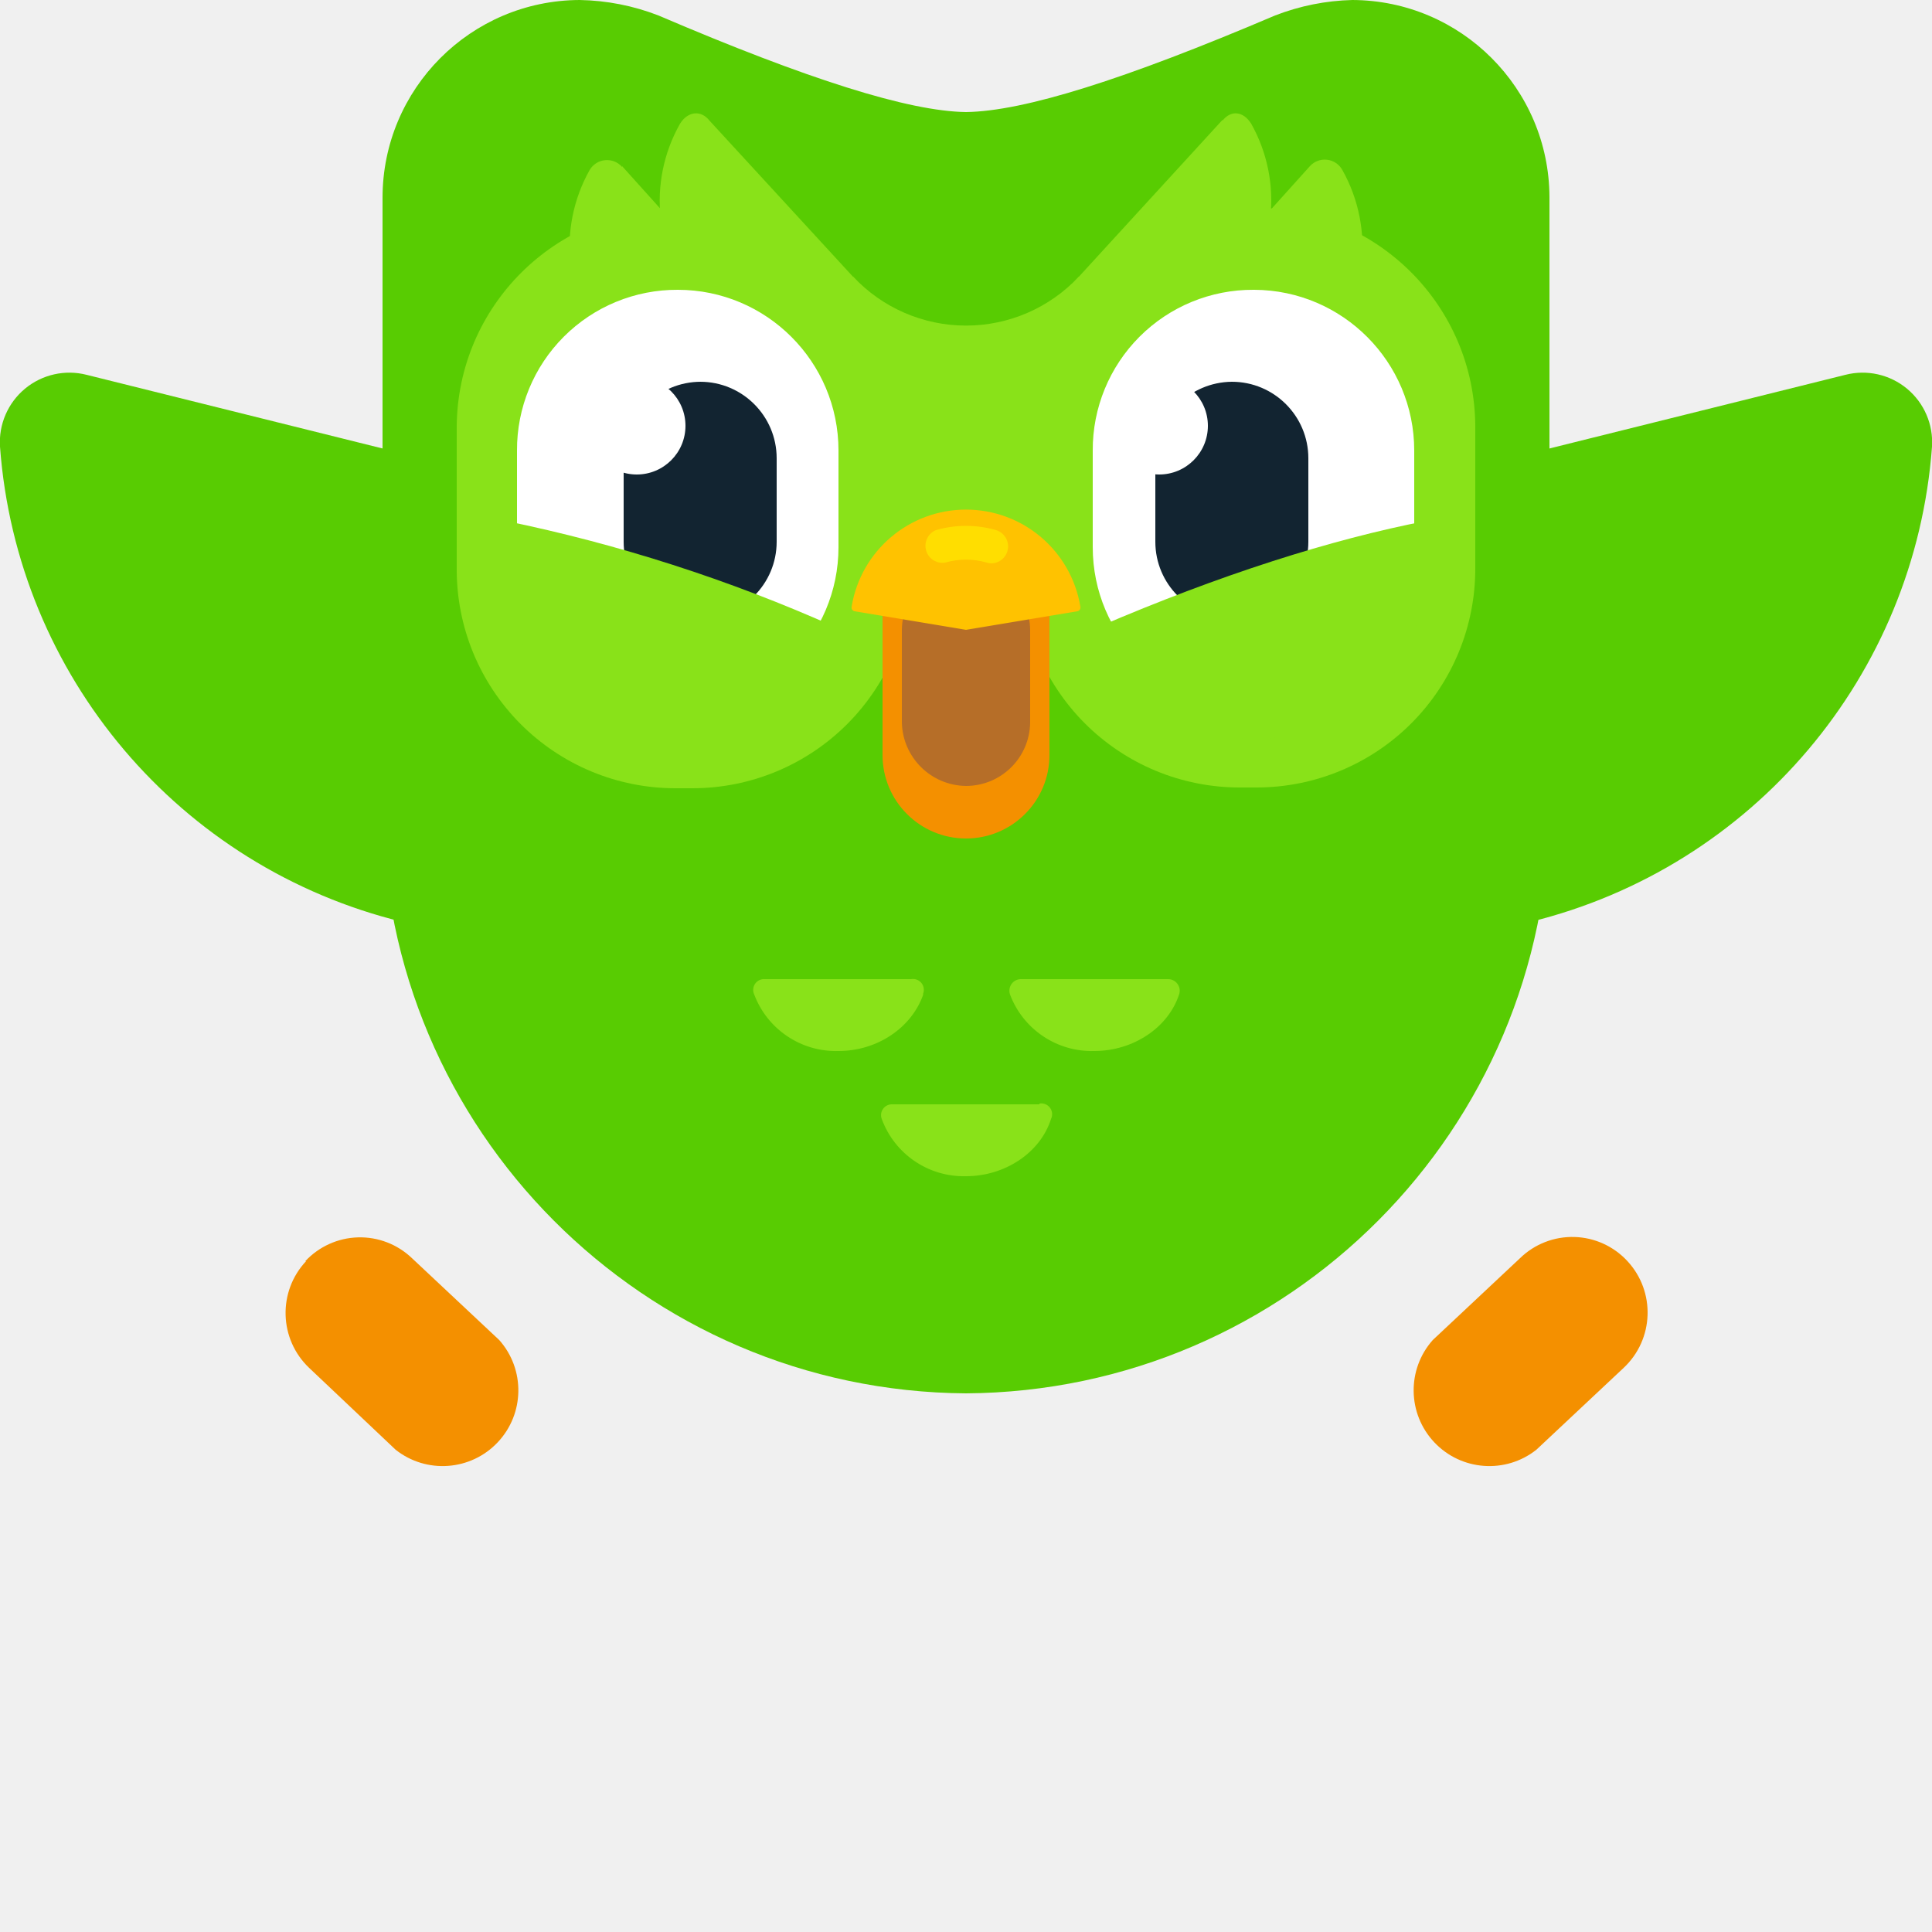
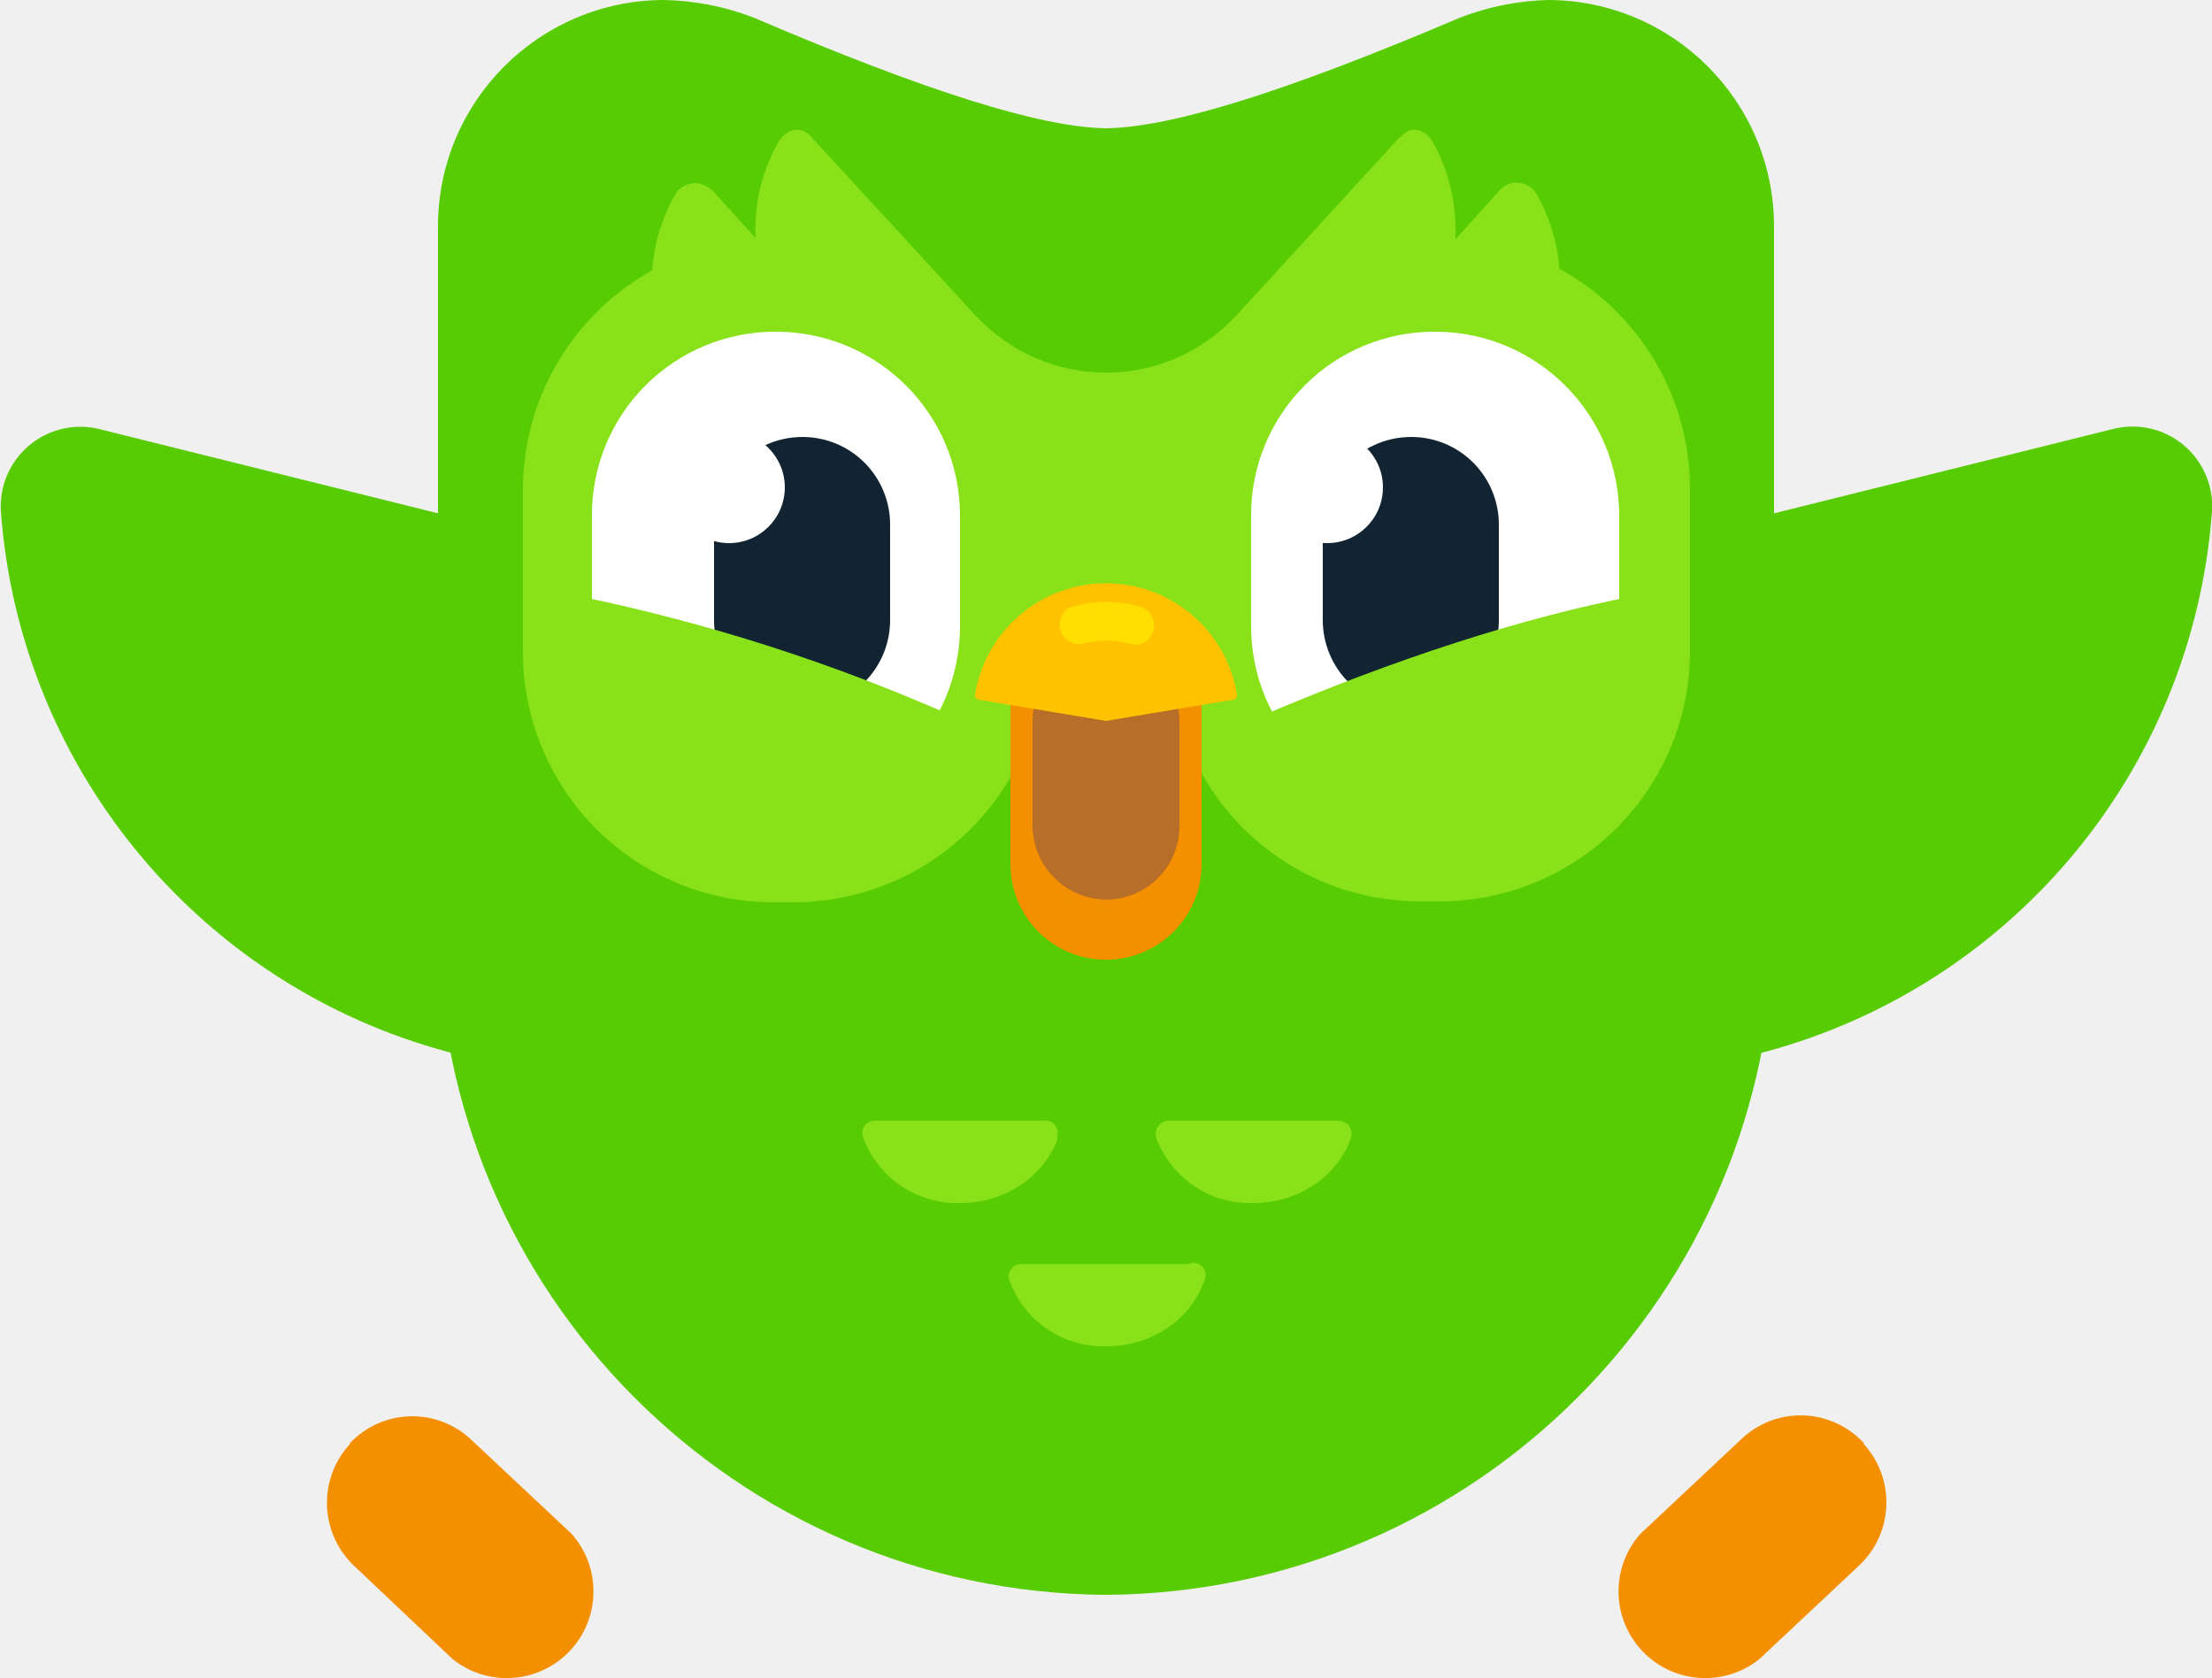
- <svg xmlns="http://www.w3.org/2000/svg" viewBox="0 0 250 250">
-   <path fill="#f49000" d="M39.5 163.2a9.7 9.7 0 0 1 13.8-.4l11.3 10.6a9.8 9.8 0 0 1-13.4 14.2L40 177a9.8 9.8 0 0 1-.4-13.8m171 0a9.8 9.8 0 0 1-.5 13.8l-11.3 10.6a9.8 9.8 0 0 1-13.4-14.2l11.3-10.6a9.7 9.7 0 0 1 13.9.4" />
-   <path fill="#58cc02" d="M11.2 48.5 121.7 76a9 9 0 0 1 5.4 13.5 68.8 68.8 0 0 1-75 29.8A68.5 68.5 0 0 1 0 57.8a9 9 0 0 1 11.2-9.3" />
+ <svg xmlns="http://www.w3.org/2000/svg" viewBox="0 0 250 189.7">
+   <path fill="#f49000" d="M39.5 163.2a9.7 9.7 0 0 1 13.8-.4l11.3 10.6a9.8 9.8 0 0 1-13.4 14.2L40 177a9.8 9.8 0 0 1-.4-13.8m171 0a9.8 9.8 0 0 1-.5 13.8l-11.3 10.6a9.8 9.8 0 0 1-13.4-14.2l11.3-10.6a9.7 9.7 0 0 1 14 .4" />
+   <path fill="#58cc02" d="M11.2 48.5 121.7 76a9 9 0 0 1 5.4 13.5 68.8 68.8 0 0 1-75 29.8 68.5 68.5 0 0 1-52-61.5 9 9 0 0 1 11.1-9.3" />
  <path fill="#58cc02" d="M238.8 48.5a9 9 0 0 1 11.2 9.3 68.5 68.5 0 0 1-52 61.5 68.8 68.8 0 0 1-75-29.8 9 9 0 0 1 5.3-13.5l110.5-27.5" />
  <path fill="#58cc02" d="M175 0a29.6 29.6 0 0 0-10 2c-19.5 8.3-32.5 12.4-40 12.5-7.4-.1-20.4-4.2-39.8-12.5A29.6 29.6 0 0 0 75 0a25.6 25.6 0 0 0-25.5 25.6v78.9a76 76 0 0 0 75.5 75.8 76 76 0 0 0 75.5-75.8v-79A25.6 25.6 0 0 0 175 0z" />
-   <path fill="#89e219" d="M151.2 126.7h-19a1.5 1.5 0 0 0-1.5 2 11.3 11.3 0 0 0 10.9 7.3c5 0 9.6-3 11-7.4a1.5 1.5 0 0 0-1.4-1.9zm-31.8 2a1.4 1.4 0 0 0-1.5-2H99a1.4 1.4 0 0 0-1.4 2 11.3 11.3 0 0 0 10.9 7.3c5 0 9.5-3 11-7.4zm15.1 14.2h-19a1.4 1.4 0 0 0-1.4 1.9 11.3 11.3 0 0 0 10.9 7.4c5 0 9.6-3 11-7.4a1.4 1.4 0 0 0-1.5-2zM91.8 15.6l22.8 24.8a2.7 2.7 0 0 1-.8 4.2A20.3 20.3 0 0 1 88 16c1-1.6 2.7-1.8 3.8-.4" />
-   <path fill="#89e219" d="m80.5 21.5 22.4 24.9a2.7 2.7 0 0 1-.9 4.2A20.3 20.3 0 0 1 76.3 22a2.6 2.6 0 0 1 4.2-.4" />
-   <path fill="#89e219" d="M87.4 26.9h2.2a28.3 28.3 0 0 1 28.3 28.3v18.3A28.3 28.3 0 0 1 89.6 102h-2.2a28.3 28.3 0 0 1-28.3-28.4V55.2A28.4 28.4 0 0 1 87.4 27m70.8-11.4c1.1-1.4 2.7-1.2 3.7.4a20.3 20.3 0 0 1-25.7 28.6 2.7 2.7 0 0 1-.8-4.2l22.8-24.9" />
+   <path fill="#89e219" d="M151.2 126.7h-19a1.5 1.5 0 0 0-1.5 2 11.3 11.3 0 0 0 11 7.3c5 0 9.5-3 11-7.4a1.5 1.5 0 0 0-1.5-1.9zm-31.8 2a1.4 1.4 0 0 0-1.5-2H99a1.4 1.4 0 0 0-1.4 2 11.3 11.3 0 0 0 11 7.3c5 0 9.4-3 11-7.4zm15.1 14.2h-19a1.4 1.4 0 0 0-1.4 1.9 11.3 11.3 0 0 0 11 7.4c5 0 9.5-3 11-7.4a1.4 1.4 0 0 0-1.6-2zM91.8 15.6l22.8 24.8a2.7 2.7 0 0 1-.8 4.2A20.3 20.3 0 0 1 88 16c1-1.6 2.7-1.8 3.8-.4" />
+   <path fill="#89e219" d="M80.5 21.5 103 46.4a2.7 2.7 0 0 1-.9 4.2A20.3 20.3 0 0 1 76.3 22a2.6 2.6 0 0 1 4.2-.4" />
+   <path fill="#89e219" d="M87.4 26.9h2.2A28.3 28.3 0 0 1 118 55.2v18.3A28.3 28.3 0 0 1 89.6 102h-2.2a28.3 28.3 0 0 1-28.3-28.4V55.2A28.4 28.4 0 0 1 87.4 27m70.8-11.4c1.1-1.4 2.7-1.2 3.7.4a20.3 20.3 0 0 1-25.7 28.6 2.7 2.7 0 0 1-.8-4.2l22.8-24.9" />
  <path fill="#89e219" d="M169.5 21.5a2.6 2.6 0 0 1 4.2.5A20.3 20.3 0 0 1 148 50.6a2.7 2.7 0 0 1-.9-4.2l22.4-24.9" />
-   <path fill="#89e219" d="M162.6 26.9a28.4 28.4 0 0 1 28.3 28.3v18.3a28.3 28.3 0 0 1-28.3 28.4h-2.2a28.3 28.3 0 0 1-28.3-28.4V55.2A28.3 28.3 0 0 1 160.4 27h2.2" />
+   <path fill="#89e219" d="M162.6 26.9A28.4 28.4 0 0 1 191 55.2v18.3a28.3 28.3 0 0 1-28.3 28.4h-2.2a28.3 28.3 0 0 1-28.3-28.4V55.2A28.3 28.3 0 0 1 160.4 27h2.2" />
  <path fill="#89e219" d="M139.6 35.8a20 20 0 0 1-29.2 0c-.2 18.1-.2 34.4 0 48.6h29.2c.2-14.2.2-30.5 0-48.7z" />
  <path fill="#fff" d="M87.7 37.5a20.8 20.8 0 0 1 20.8 20.8v12.5a20.8 20.8 0 0 1-41.6 0V58.3a20.7 20.7 0 0 1 20.8-20.8" />
-   <path fill="#122431" d="M90.6 49.4a9.9 9.9 0 0 1 9.9 9.9v10.8a9.9 9.9 0 0 1-19.8 0V59.3a10 10 0 0 1 10-9.9" />
-   <path fill="#fff" d="M82.4 48.8a6.3 6.3 0 1 1-6.3 6.3 6.2 6.2 0 0 1 6.3-6.3m79.9-11.3A20.8 20.8 0 0 1 183 58.3v12.5a20.8 20.8 0 0 1-41.6 0V58.3a20.7 20.7 0 0 1 20.8-20.8" />
-   <path fill="#122431" d="M159.4 49.4a9.9 9.9 0 0 1 9.9 9.9v10.8a9.9 9.9 0 0 1-19.8 0V59.3a10 10 0 0 1 9.9-9.9" />
+   <path fill="#122431" d="M90.6 49.4a9.9 9.9 0 0 1 10 9.9v10.8a9.9 9.9 0 0 1-19.9 0V59.3a10 10 0 0 1 10-9.9" />
+   <path fill="#fff" d="M82.4 48.8a6.3 6.3 0 1 1-6.3 6.3 6.2 6.2 0 0 1 6.3-6.3m80-11.3A20.8 20.8 0 0 1 183 58.3v12.5a20.8 20.8 0 0 1-41.6 0V58.3a20.7 20.7 0 0 1 20.8-20.8" />
+   <path fill="#122431" d="M159.4 49.4a9.9 9.9 0 0 1 10 9.9v10.8a9.9 9.9 0 0 1-19.9 0V59.3a10 10 0 0 1 10-9.9" />
  <path fill="#fff" d="M150 48.8a6.3 6.3 0 1 1-6.3 6.3 6.2 6.2 0 0 1 6.2-6.3" />
  <path fill="#89e219" d="M142.2 81.1c15.6-6.7 30-11.3 42.4-13.7 0 0 2.6 21.8-13.9 26.9-21 6.5-28.5-13.2-28.5-13.2zM79.4 94.3c-16.5-5.1-14-26.9-14-26.9A207 207 0 0 1 108 81.1s-7.5 19.7-28.5 13.2z" />
  <path fill="#f49000" d="M125 69a10.7 10.7 0 0 1 10.8 10.8v17.9a10.8 10.8 0 1 1-21.6 0v-18A11 11 0 0 1 125 69" />
  <path fill="#b66e28" d="M125 73.3a8.3 8.3 0 0 1 8.3 8.2v12a8.3 8.3 0 0 1-8.3 8.2 8.4 8.4 0 0 1-8.3-8.2v-12a8.3 8.3 0 0 1 8.3-8.2" />
  <path fill="#ffc200" d="m125 81.5 14.4-2.4a.5.5 0 0 0 .4-.6 15 15 0 0 0-29.6 0 .5.5 0 0 0 .4.6z" />
  <path fill="#ffde00" d="M128.3 72.9a2 2 0 0 1-.6-.1 9.7 9.7 0 0 0-5.4 0 2.2 2.2 0 0 1-1.2-4.2 14 14 0 0 1 7.8 0 2.2 2.2 0 0 1-.6 4.3z" />
</svg>
